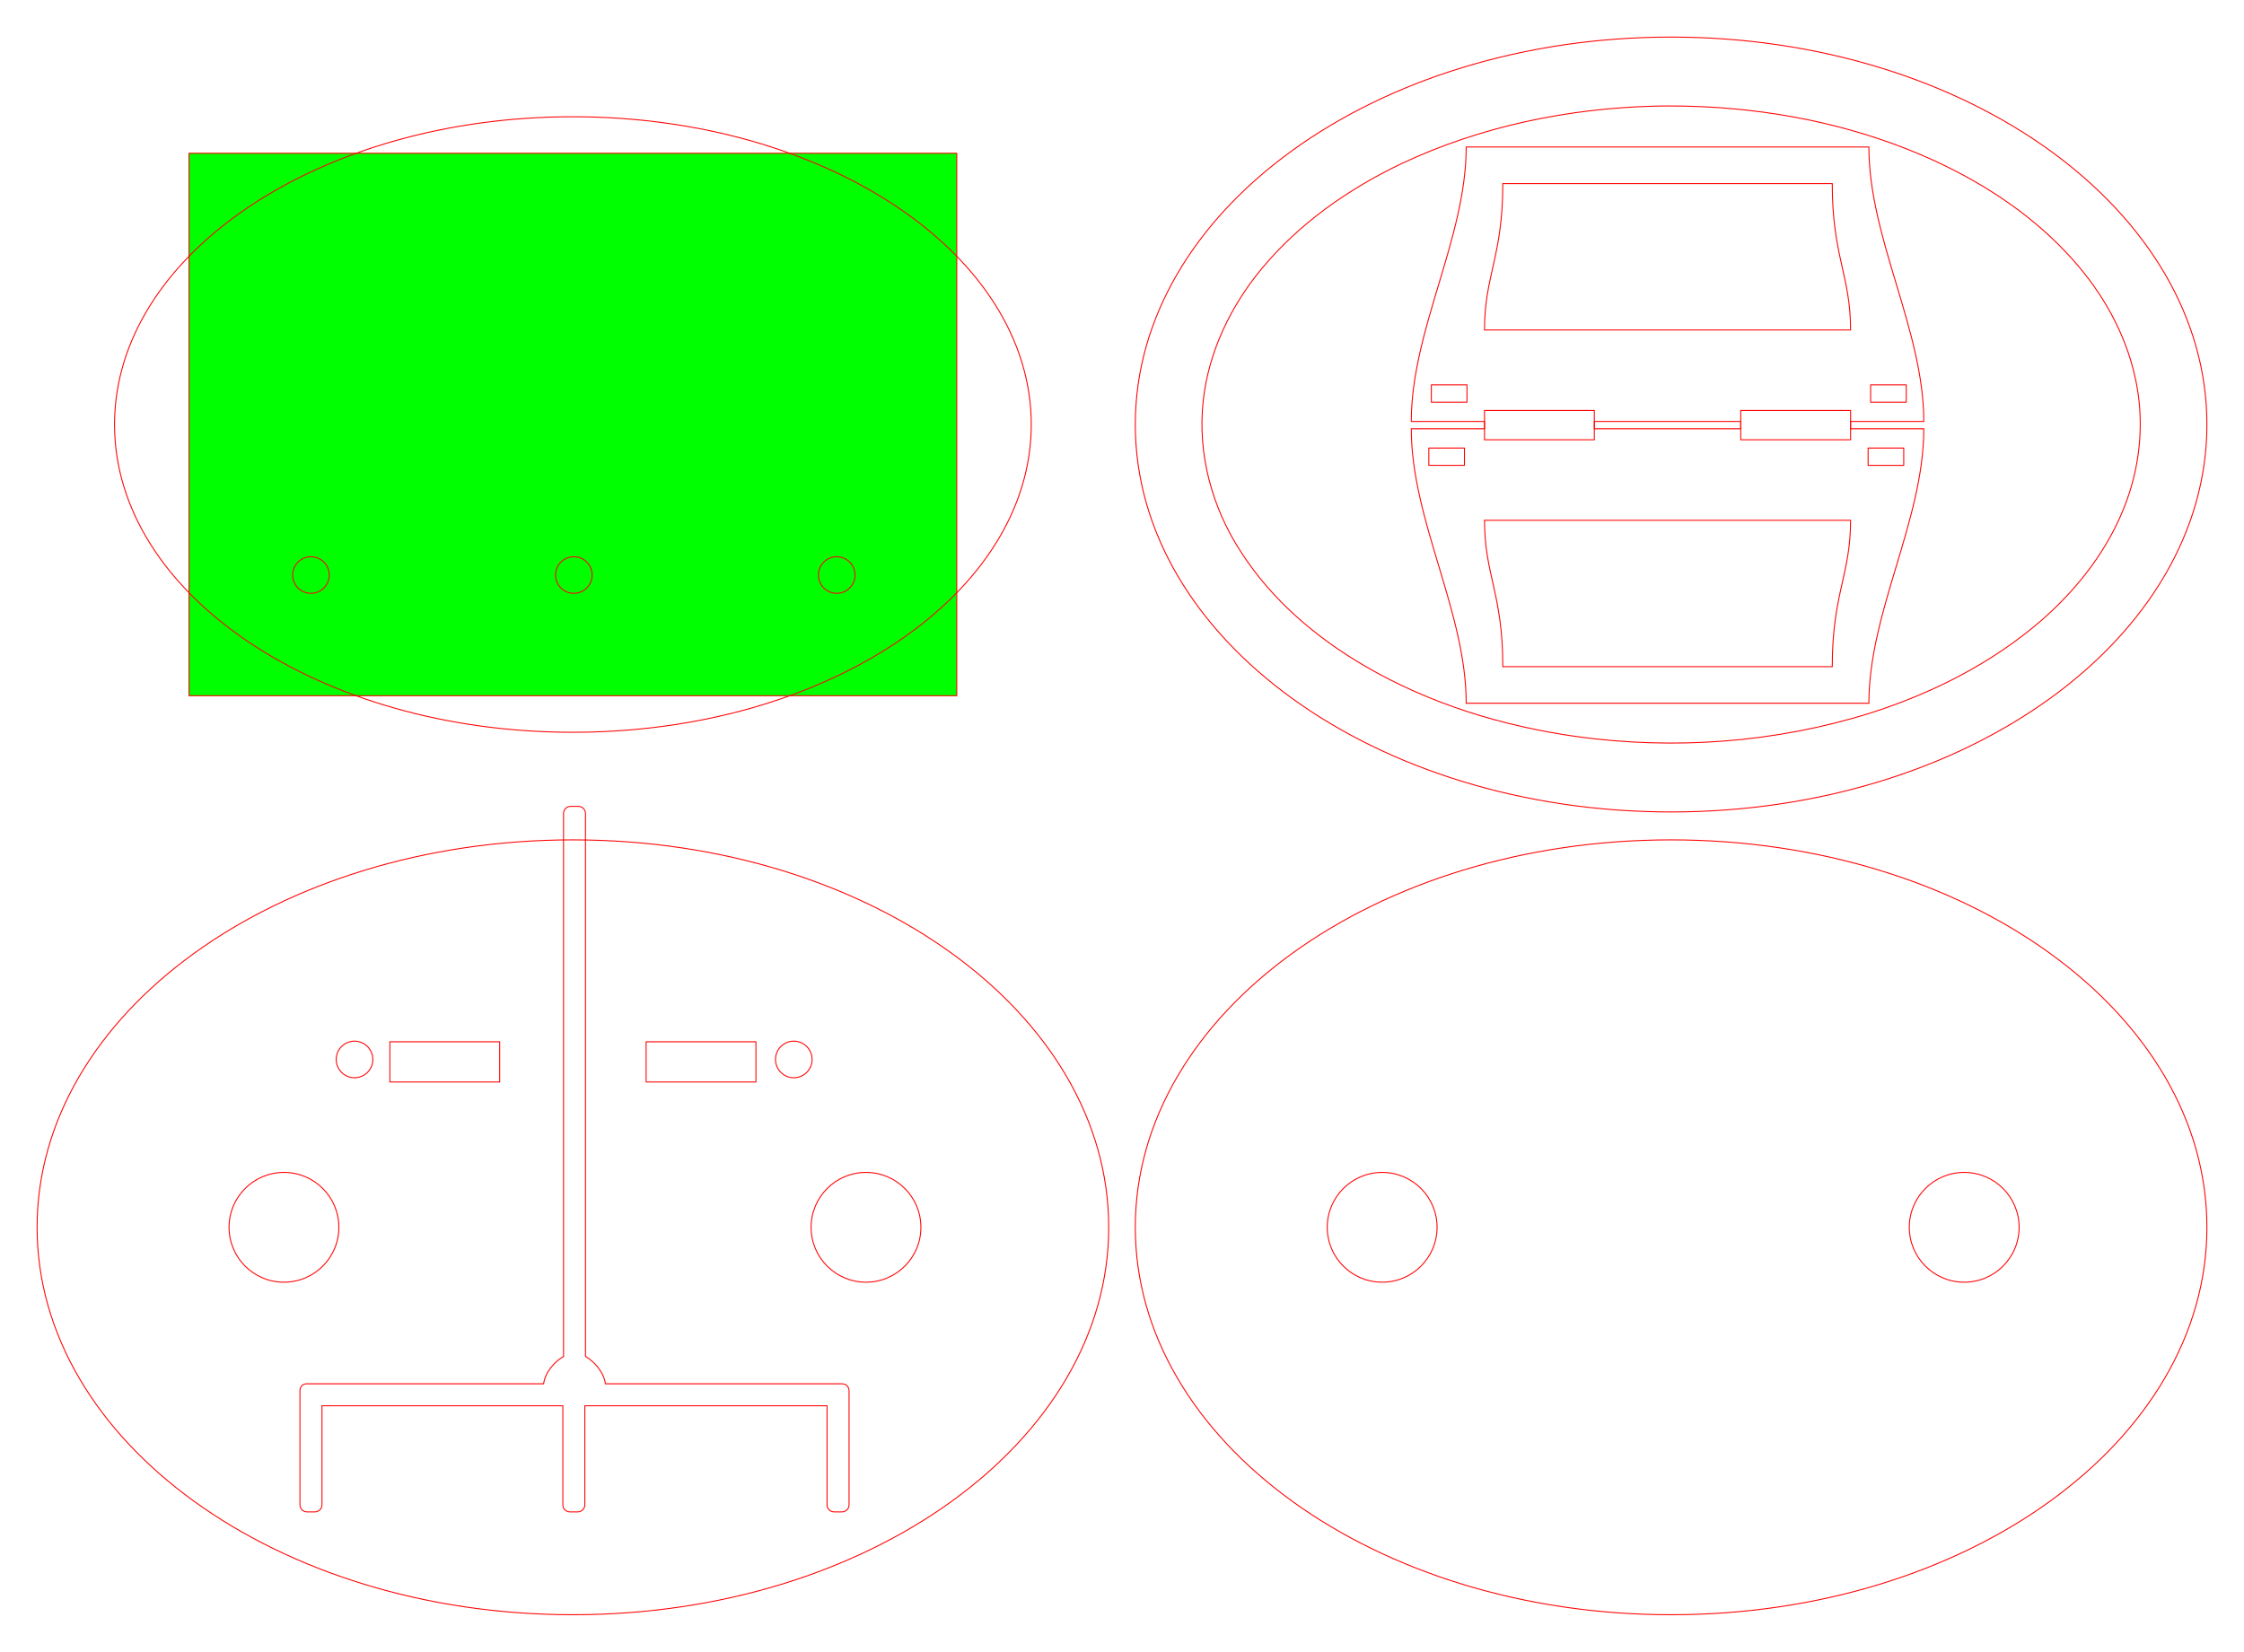
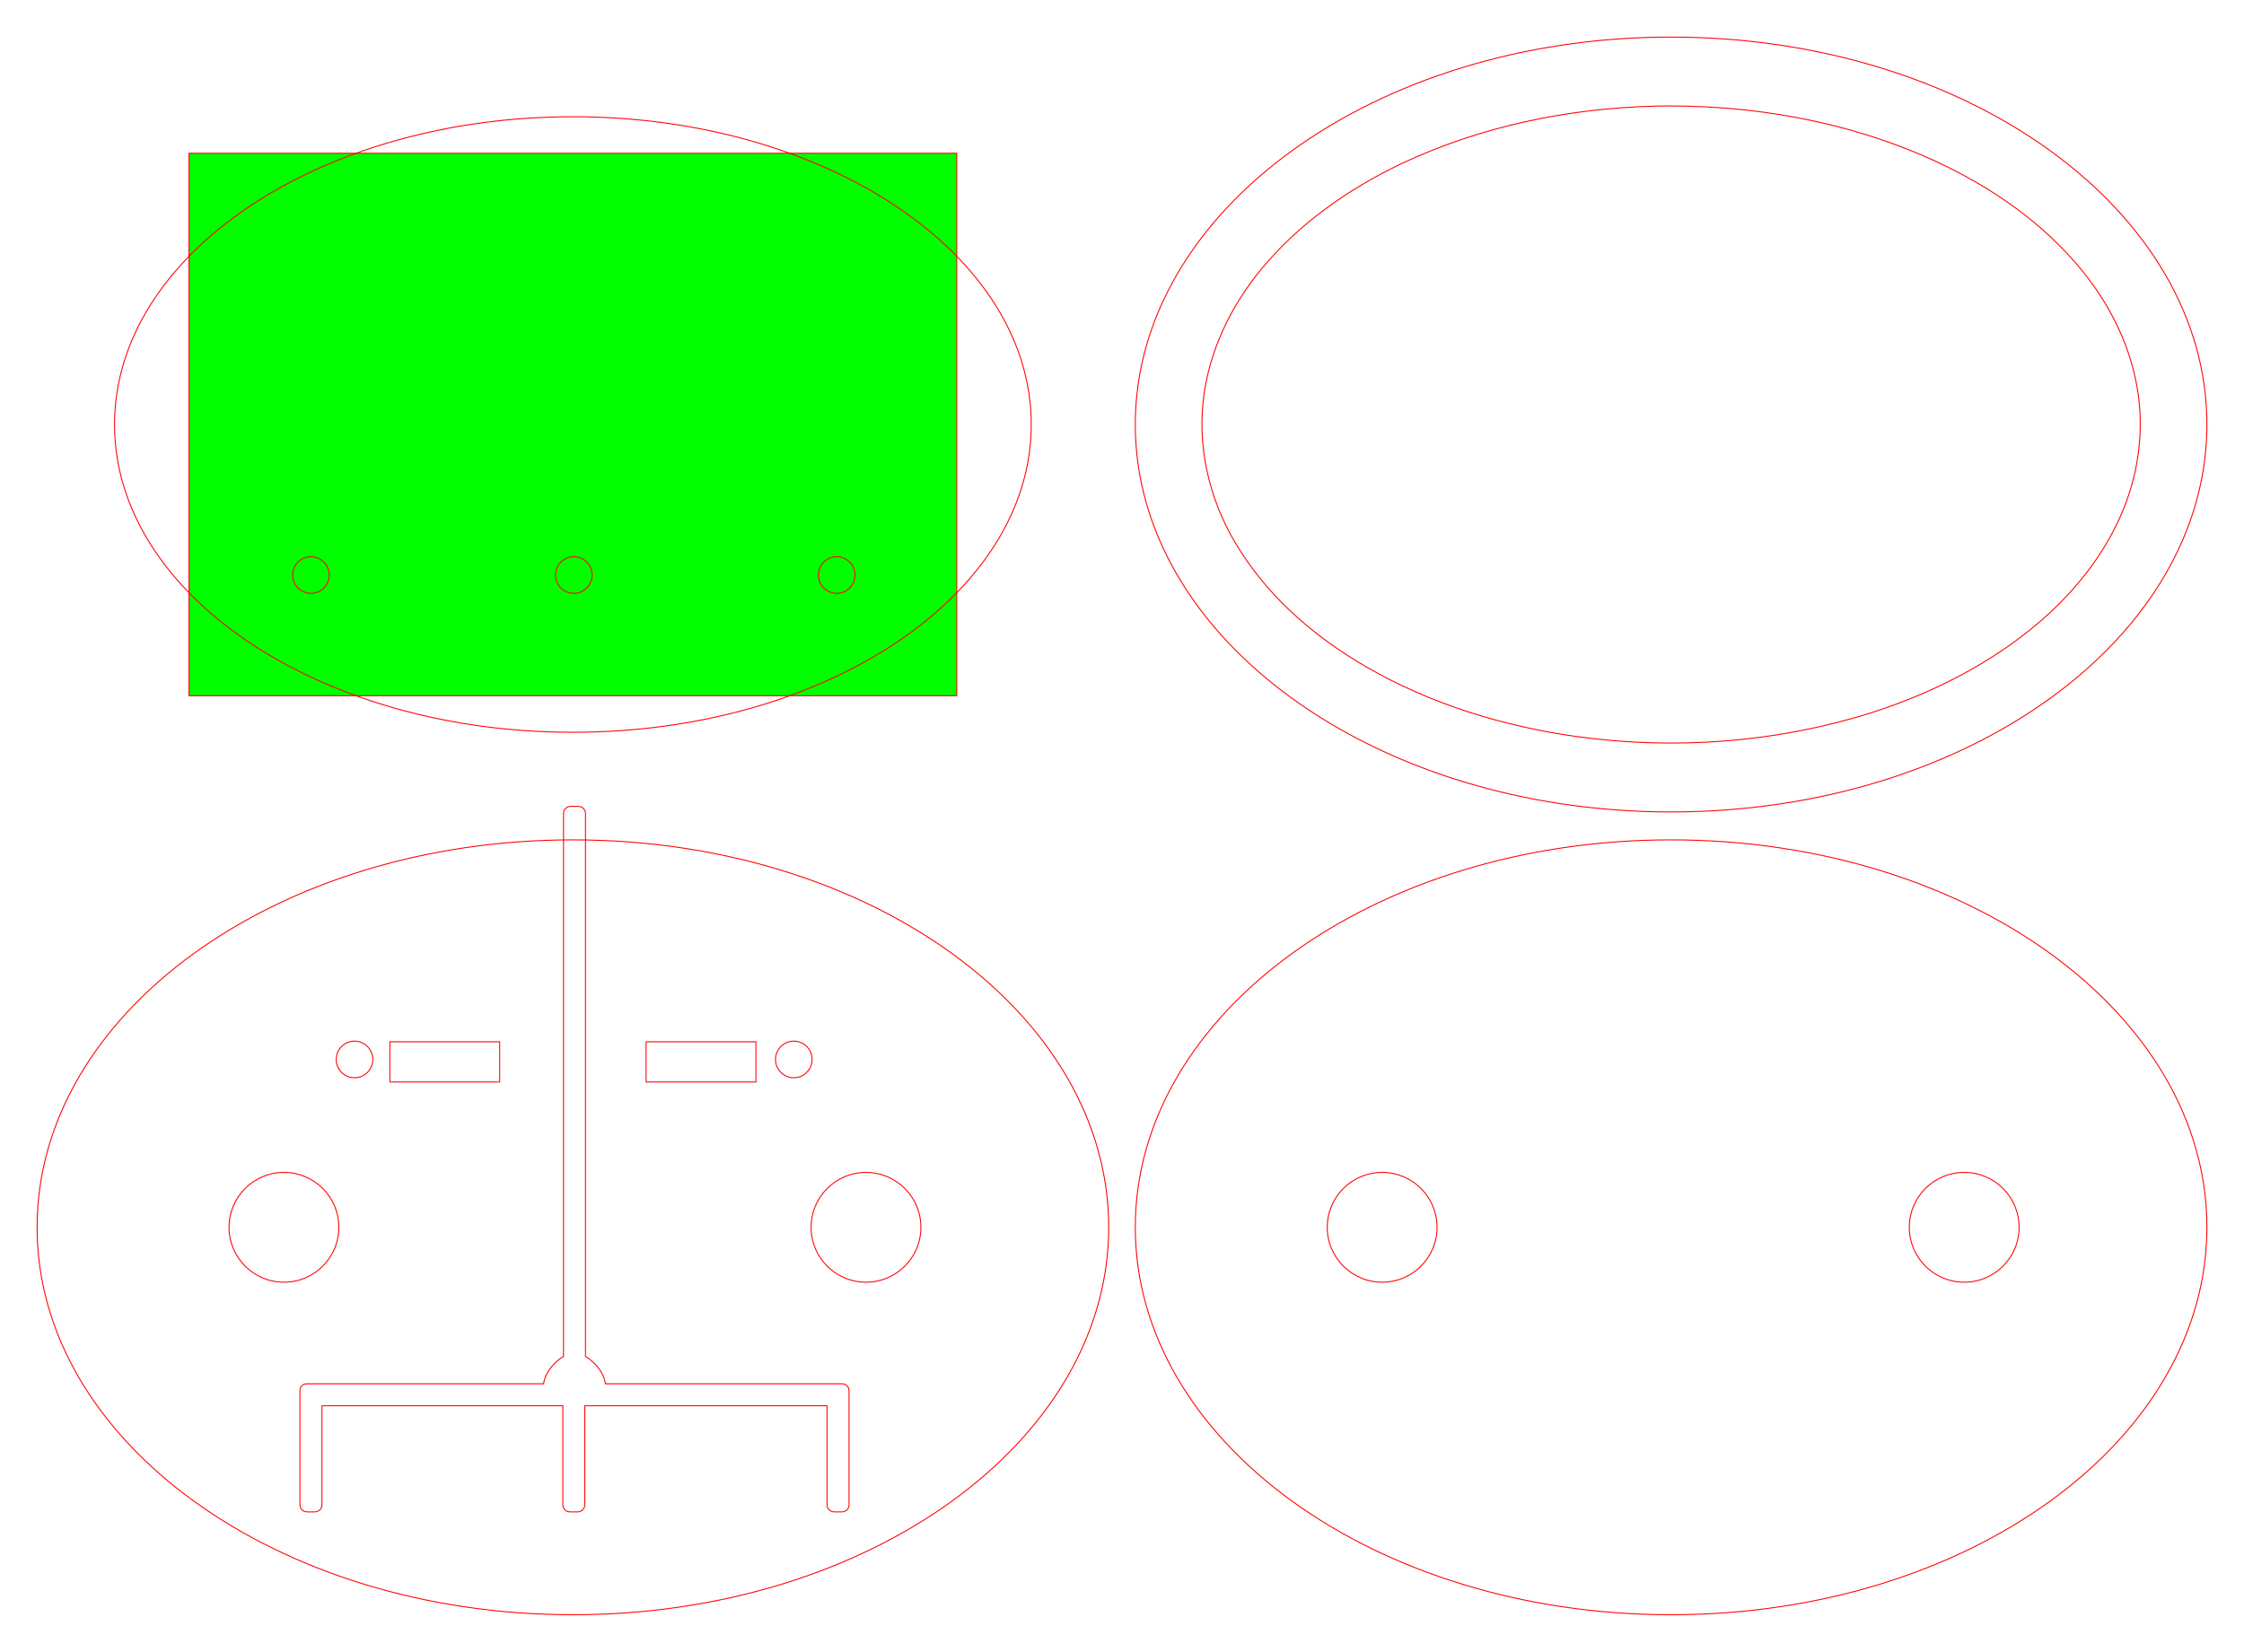
<svg xmlns="http://www.w3.org/2000/svg" width="613mm" height="451.364mm" viewBox="0 0 613 451.364" version="1.1" id="svg2256">
  <defs id="defs2253" />
  <g id="layer1" transform="translate(-259.8933,-37.89706)">
    <ellipse style="fill:none;fill-rule:evenodd;stroke:#ff0000;stroke-width:0.265;stroke-linecap:round;stroke-linejoin:round" id="ellipse518" cx="416.393" cy="373.261" rx="146.368" ry="105.868" />
    <rect style="fill:none;fill-rule:evenodd;stroke:#ff0000;stroke-width:0.265;stroke-linecap:round;stroke-linejoin:round" id="rect544" width="30" height="11" x="366.393" y="322.565" />
    <rect style="fill:none;fill-rule:evenodd;stroke:#ff0000;stroke-width:0.265;stroke-linecap:round;stroke-linejoin:round" id="rect626" width="30" height="11" x="436.393" y="322.565" />
    <circle style="fill:none;stroke:#ff0000;stroke-width:0.265" id="circle635" cx="476.738" cy="327.393" r="5" />
    <g id="g654" transform="translate(5.2e-6,241.2831)">
      <ellipse style="fill:none;stroke:#ff0000;stroke-width:0.265" id="ellipse1174" cx="496.461" cy="131.978" rx="15" ry="15" />
      <ellipse style="fill:none;stroke:#ff0000;stroke-width:0.265" id="ellipse648" cx="337.461" cy="131.978" rx="15" ry="15" />
    </g>
    <rect style="fill:#00ff00;fill-rule:evenodd;stroke:#ff0000;stroke-width:0.265;stroke-linecap:round;stroke-linejoin:round" id="rect37" width="209.735" height="148.235" x="-521.261" y="-228.015" transform="scale(-1)" />
    <circle style="fill:none;stroke:#ff0000;stroke-width:0.265" id="path1808" cx="344.834" cy="195.026" r="5" />
    <circle style="fill:none;stroke:#ff0000;stroke-width:0.265" id="path1808-4" cx="416.65" cy="195.026" r="5" />
    <circle style="fill:none;stroke:#ff0000;stroke-width:0.265" id="path1808-45" cx="488.466" cy="195.026" r="5" />
    <ellipse style="fill:none;fill-rule:evenodd;stroke:#ff0000;stroke-width:0.265;stroke-linecap:round;stroke-linejoin:round" id="path141" cx="416.393" cy="153.897" rx="125.212" ry="84.098" />
    <g id="g2600" transform="translate(7.214655)">
      <ellipse style="fill:none;fill-rule:evenodd;stroke:#ff0000;stroke-width:0.265;stroke-linecap:round;stroke-linejoin:round" id="ellipse2317" cx="709.179" cy="373.261" rx="146.368" ry="105.868" />
      <g id="g2331" transform="translate(292.7853,241.2831)">
        <ellipse style="fill:none;stroke:#ff0000;stroke-width:0.265" id="ellipse2327" cx="496.461" cy="131.978" rx="15" ry="15" />
        <ellipse style="fill:none;stroke:#ff0000;stroke-width:0.265" id="ellipse2329" cx="337.461" cy="131.978" rx="15" ry="15" />
      </g>
    </g>
    <path id="path2602" style="fill:none;fill-rule:evenodd;stroke:#ff0000;stroke-width:0.265;stroke-linecap:round;stroke-linejoin:round" d="M 716.393,48.029 A 146.368,105.868 0 0 0 570.026,153.897 146.368,105.868 0 0 0 716.393,259.765 146.368,105.868 0 0 0 862.761,153.897 146.368,105.868 0 0 0 716.393,48.029 Z m -0.924,18.82 c 3.264,-0.011 6.527,0.071 9.787,0.215 21.754,1.044 43.459,5.734 63.29,14.852 14.092,6.52 27.314,15.353 37.657,27.028 8.106,9.075 14.293,20.035 16.928,31.97 2.557,11.237 1.611,23.167 -2.34,33.967 -4.645,12.745 -13.177,23.789 -23.351,32.636 -13.546,11.691 -29.83,19.897 -46.823,25.285 -25.805,8.048 -53.408,10.063 -80.159,6.345 -20.101,-2.85 -39.916,-8.897 -57.521,-19.137 -13.391,-7.777 -25.575,-18.113 -33.997,-31.22 -7.948,-12.093 -11.969,-26.907 -10.362,-41.355 1.451,-13.4 7.547,-26.017 16.127,-36.303 10.239,-12.29 23.63,-21.639 37.995,-28.502 21.673,-10.216 45.614,-15.157 69.505,-15.738 1.087,-0.026 2.175,-0.04 3.263,-0.043 z" />
-     <g id="g3636" transform="translate(299.0267,-164.5039)">
-       <path id="path946" style="fill:none;stroke:#ff0000;stroke-width:0.265px;stroke-linecap:butt;stroke-linejoin:miter;stroke-opacity:1" d="m 361.393,242.565 c 0,25 -15,50 -15,75 h 20 v 5 h 30 v -5 h 40 v 5 h 30 v -5 h 20 c 0,-25 -15,-50 -15,-75 z m 10,10 h 90 c 0,20 5,25 5,40 H 366.393 c 0,-15 5,-20 5,-40 z" />
-       <rect style="fill:none;fill-rule:evenodd;stroke:#ff0000;stroke-width:0.265;stroke-linecap:round;stroke-linejoin:round" id="rect3410" width="9.735" height="4.736" x="351.87" y="307.565" />
-       <rect style="fill:none;fill-rule:evenodd;stroke:#ff0000;stroke-width:0.265;stroke-linecap:round;stroke-linejoin:round" id="rect3412" width="9.735" height="4.736" x="471.87" y="307.565" />
-     </g>
    <circle style="fill:none;stroke:#ff0000;stroke-width:0.265" id="circle3631" cx="356.738" cy="327.393" r="5" />
    <path id="rect869" style="opacity:1;vector-effect:none;fill:none;fill-opacity:1;fill-rule:evenodd;stroke:#ff0000;stroke-width:1;stroke-linecap:butt;stroke-linejoin:miter;stroke-miterlimit:4;stroke-dasharray:none;stroke-dashoffset:0;stroke-opacity:1" d="m 589.158,832.787 c -4.063,0 -7.334,3.271 -7.334,7.334 v 560.76 c -8.701,5.084 -18.767,15.656 -20.576,28.25 h -236.099 -8.166 -0.566 c -3.721,0 -6.717,2.996 -6.717,6.717 v 0.566 8.678 109.039 c 0,4.035 3.248,7.283 7.283,7.283 h 8.166 c 4.035,0 7.283,-3.248 7.283,-7.283 v -102.322 h 248.697 v 102.322 c 0,4.035 3.25,7.283 7.285,7.283 h 8.107 c 4.035,0 7.285,-3.248 7.285,-7.283 v -102.322 h 250.088 v 102.322 c 0,4.035 3.25,7.283 7.285,7.283 h 8.164 c 4.035,0 7.283,-3.248 7.283,-7.283 v -109.039 -8.678 -0.566 c 0,-0.064 -0.035,-0.116 -0.037,-0.18 -4.6e-4,-0 -0.001,-0.01 -0.002,-0.014 -0.048,-0.467 -0.14,-0.92 -0.271,-1.355 -0.589,-2.437 -2.425,-4.273 -4.863,-4.859 -0.432,-0.13 -0.881,-0.222 -1.344,-0.27 -0.07,-0 -0.127,-0.039 -0.197,-0.039 h -0.568 -8.164 -236.101 c -1.81,-12.594 -11.875,-23.166 -20.576,-28.25 V 840.121 c 0,-4.063 -3.271,-7.334 -7.334,-7.334 z" transform="matrix(0.2645833,0,0,0.2645833,259.8933,37.89706)" />
-     <g id="g998" transform="rotate(180,565.9067,236.3128)">
-       <path id="path992" style="fill:none;stroke:#ff0000;stroke-width:0.265px;stroke-linecap:butt;stroke-linejoin:miter;stroke-opacity:1" d="m 361.393,242.565 c 0,25 -15,50 -15,75 h 20 v 5 h 30 v -5 h 40 v 5 h 30 v -5 h 20 c 0,-25 -15,-50 -15,-75 z m 10,10 h 90 c 0,20 5,25 5,40 H 366.393 c 0,-15 5,-20 5,-40 z" />
-       <rect style="fill:none;fill-rule:evenodd;stroke:#ff0000;stroke-width:0.265;stroke-linecap:round;stroke-linejoin:round" id="rect994" width="9.735" height="4.736" x="351.87" y="307.565" />
-       <rect style="fill:none;fill-rule:evenodd;stroke:#ff0000;stroke-width:0.265;stroke-linecap:round;stroke-linejoin:round" id="rect996" width="9.735" height="4.736" x="471.87" y="307.565" />
-     </g>
  </g>
</svg>
